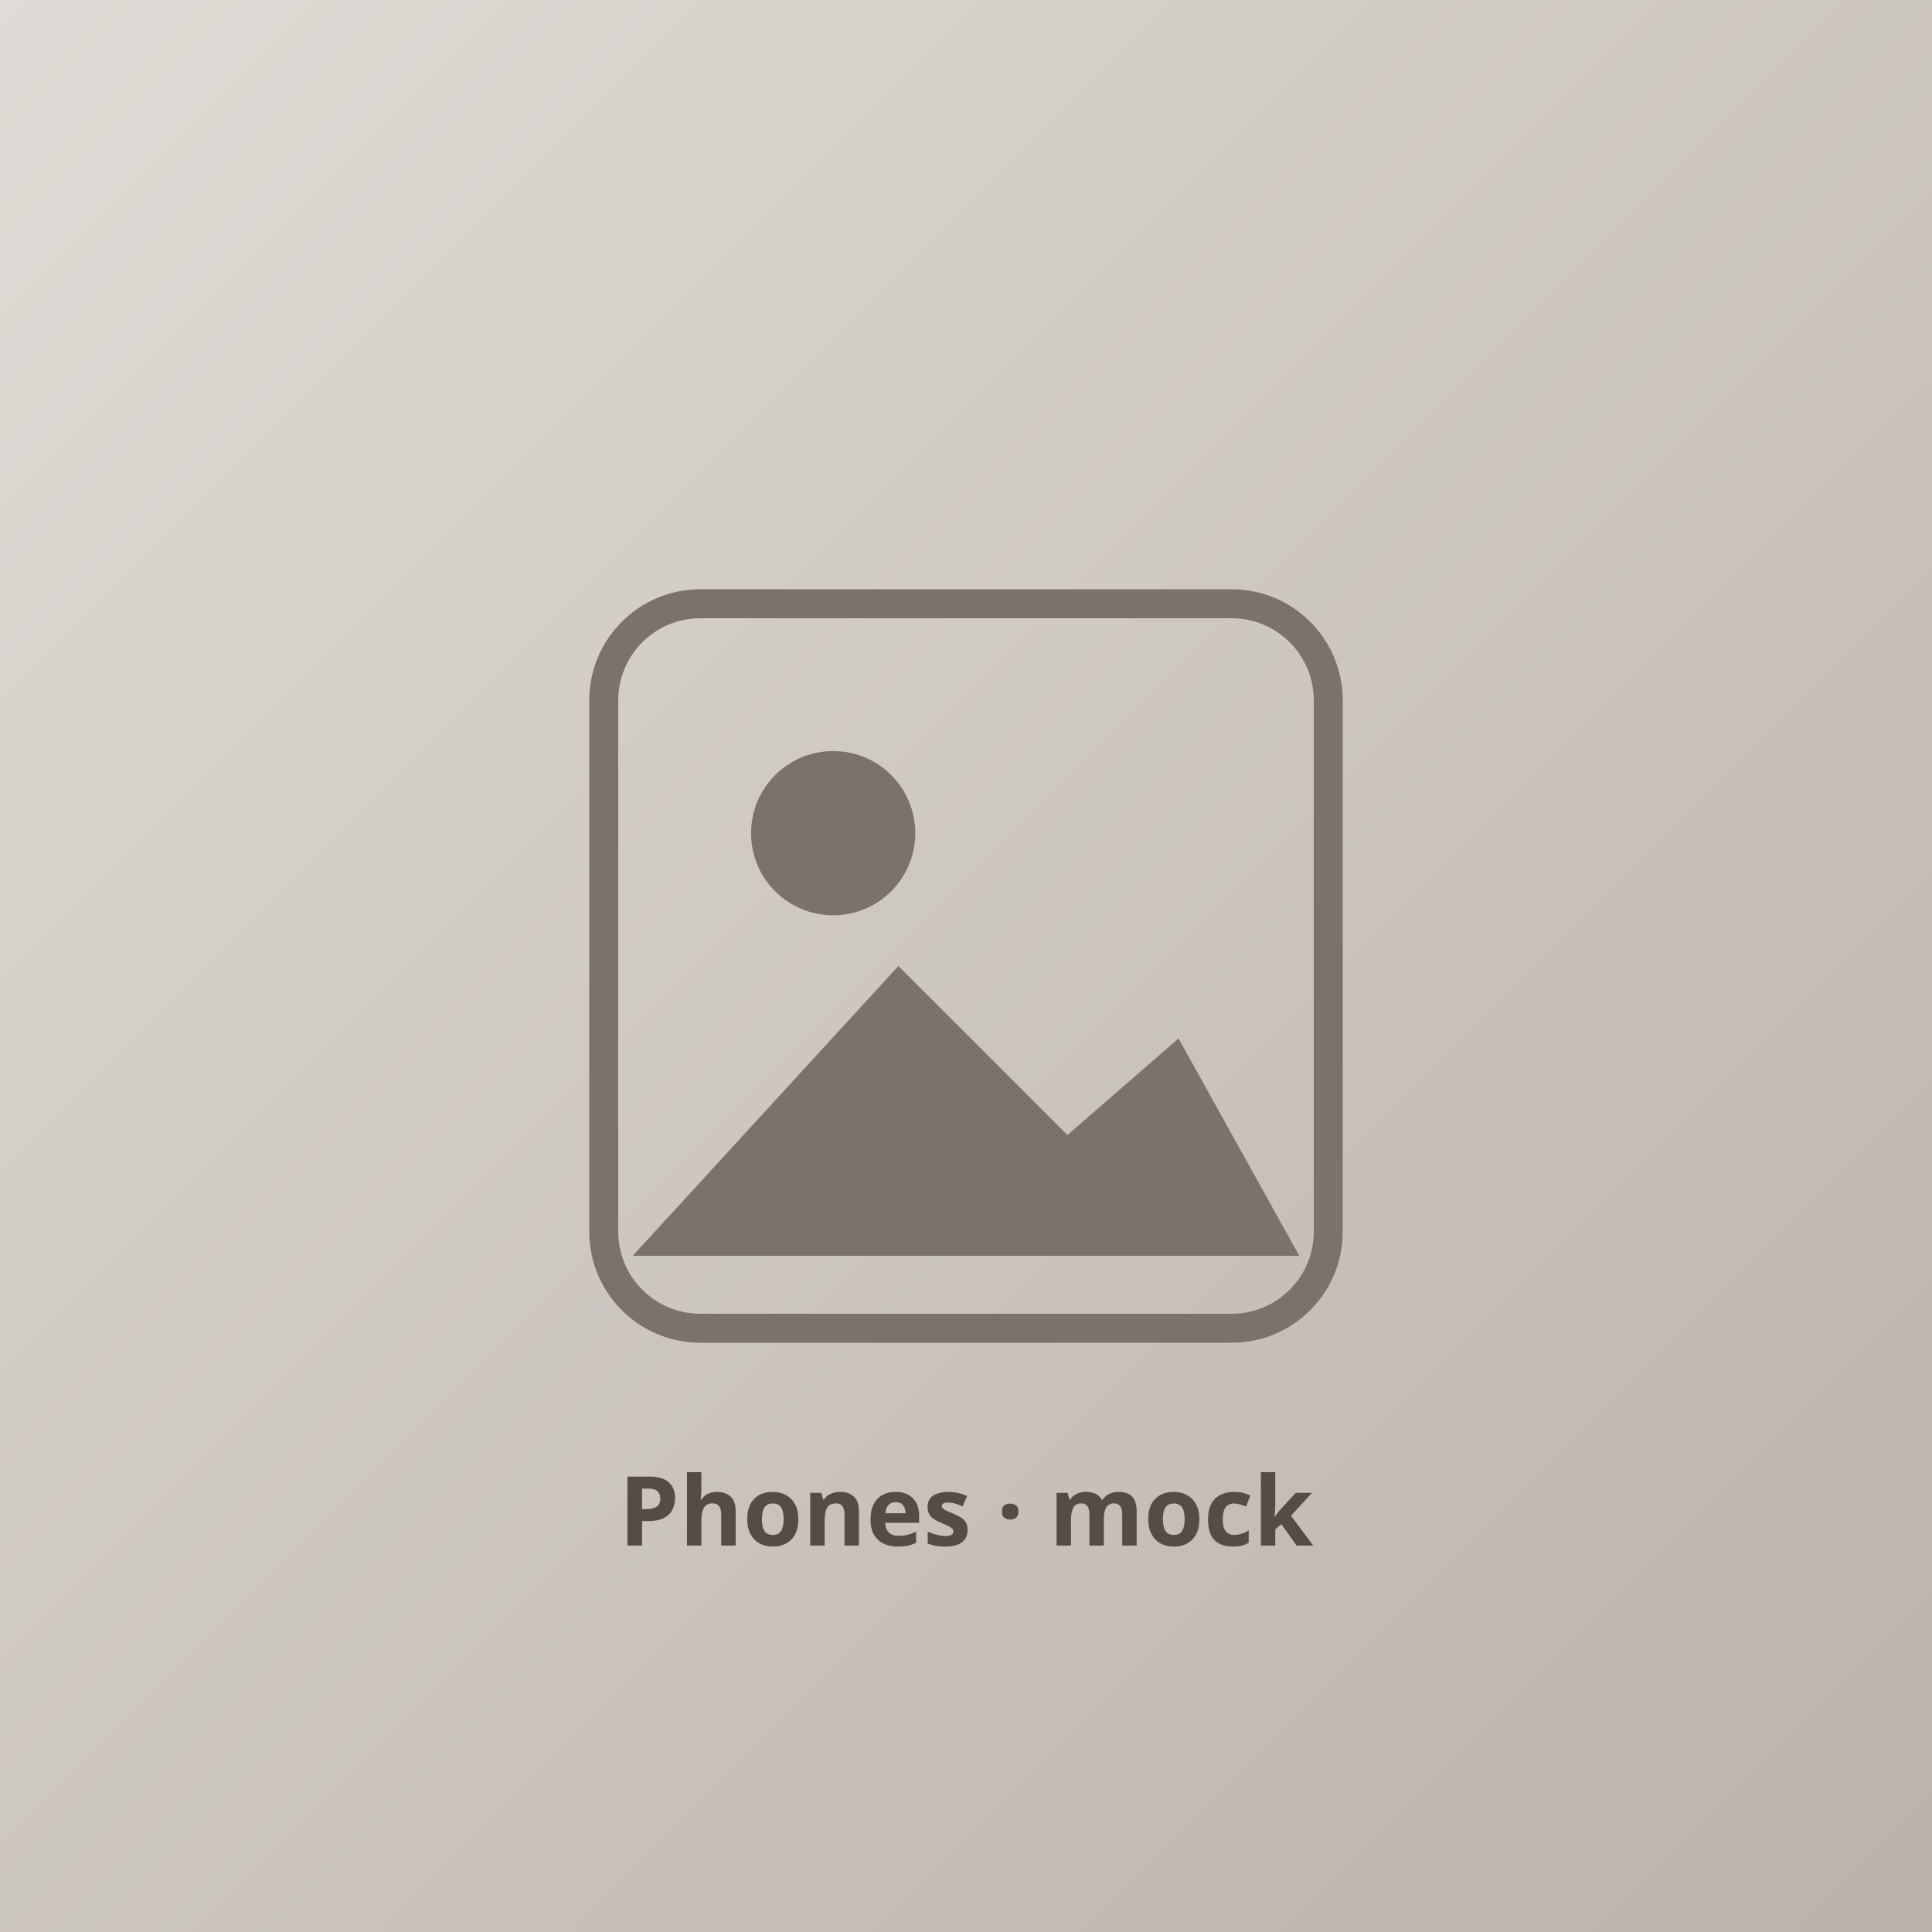
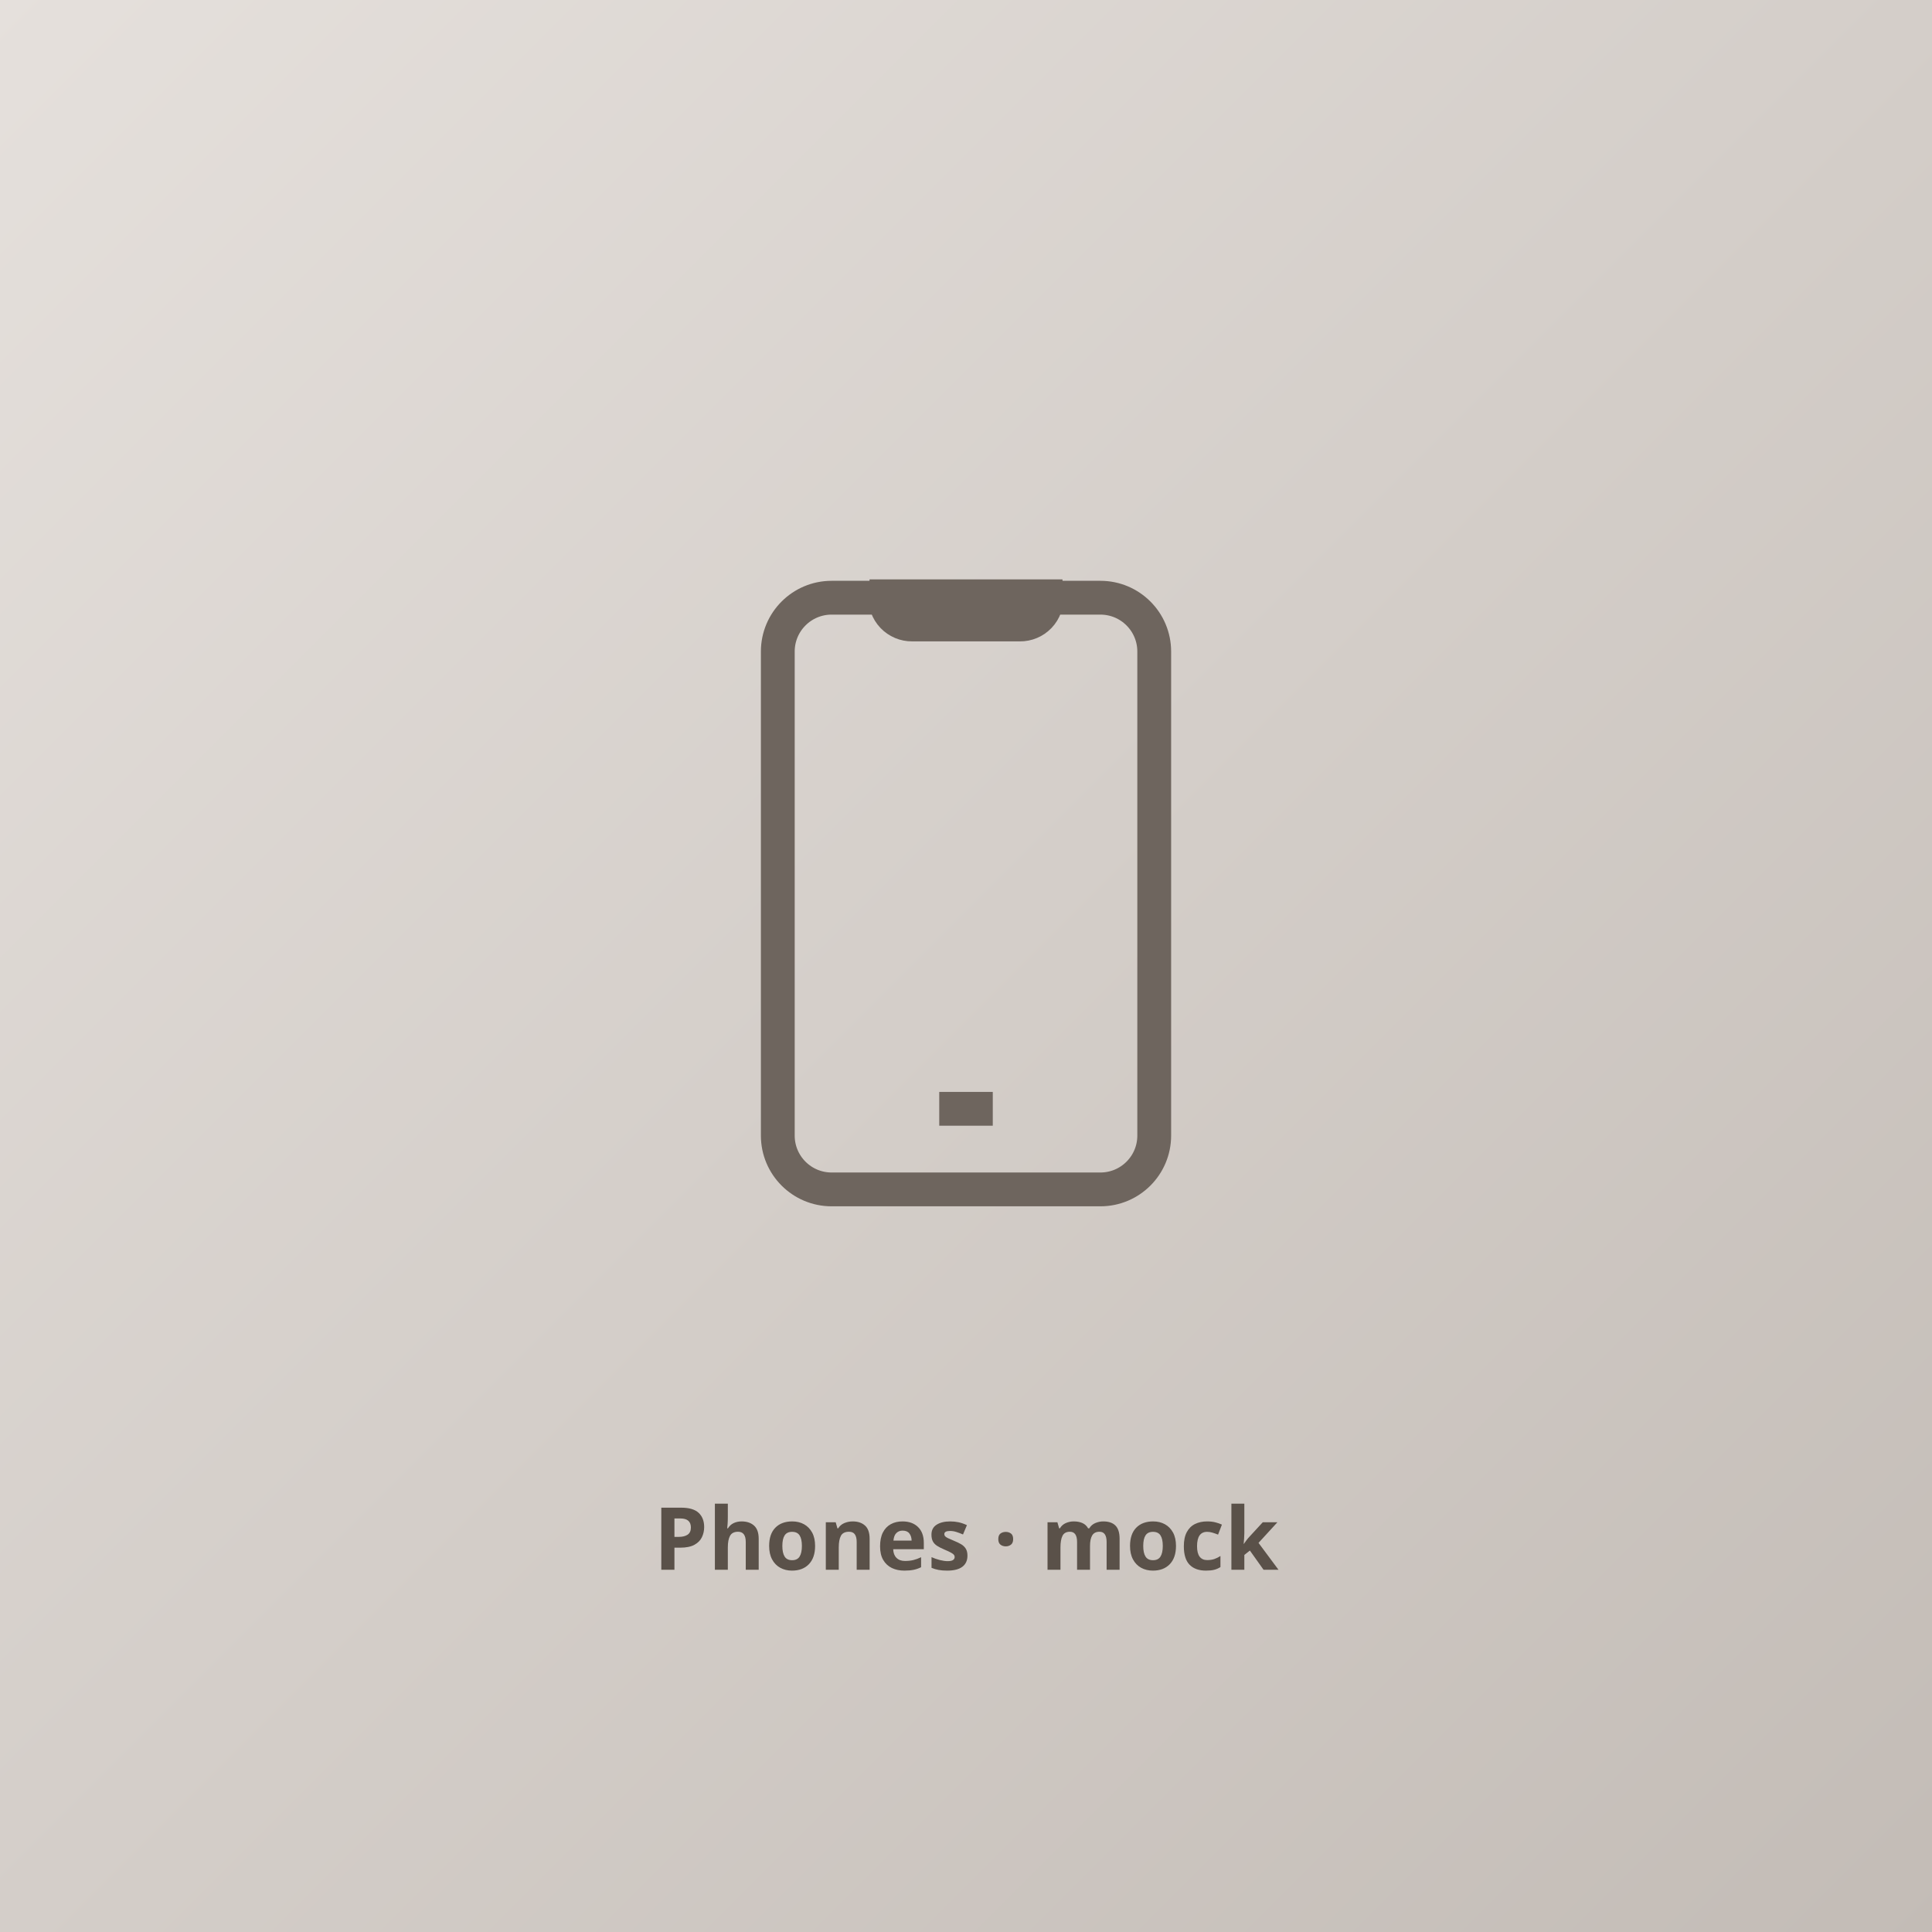
<svg xmlns="http://www.w3.org/2000/svg" width="800" height="800" viewBox="0 0 800 800">
  <defs>
    <linearGradient id="g" x1="0" y1="0" x2="1" y2="1">
-       <stop offset="0" stop-color="hsl(28 14% 86%)" />
-       <stop offset="1" stop-color="hsl(28 10% 70%)" />
+       <stop offset="0" stop-color="hsl(28 14% 88%)" />
+       <stop offset="1" stop-color="hsl(28 10% 74%)" />
    </linearGradient>
  </defs>
  <rect width="800" height="800" fill="url(#g)" />
-   <rect x="250" y="250" width="300" height="300" rx="40" fill="none" stroke="hsl(28 8% 45%)" stroke-width="12" />
-   <circle cx="345" cy="345" r="34" fill="hsl(28 8% 45%)" />
-   <path d="M262 520l110-120 70 70 46-40 50 90z" fill="hsl(28 8% 45%)" />
-   <text x="400" y="640" text-anchor="middle" font-family="sans-serif" font-size="40" font-weight="600" fill="hsl(28 10% 30%)">Phones · mock</text>
+   <g transform="translate(260 230) scale(11.667)" fill="none" stroke="hsl(28 8% 40%)" stroke-width="1.2" stroke-miterlimit="10">
+     <rect x="5.32" y="1.5" width="13.36" height="21" rx="1.91" />
+     <path d="M13.91 2.45h-3.82a.94.94 0 0 1-.95-1h5.72a.94.94 0 0 1-.95 1ZM11.05 19.64h1.9" />
+   </g>
+   <text x="400" y="650" text-anchor="middle" font-family="sans-serif" font-size="36" font-weight="600" fill="hsl(28 10% 32%)">Phones · mock</text>
</svg>
